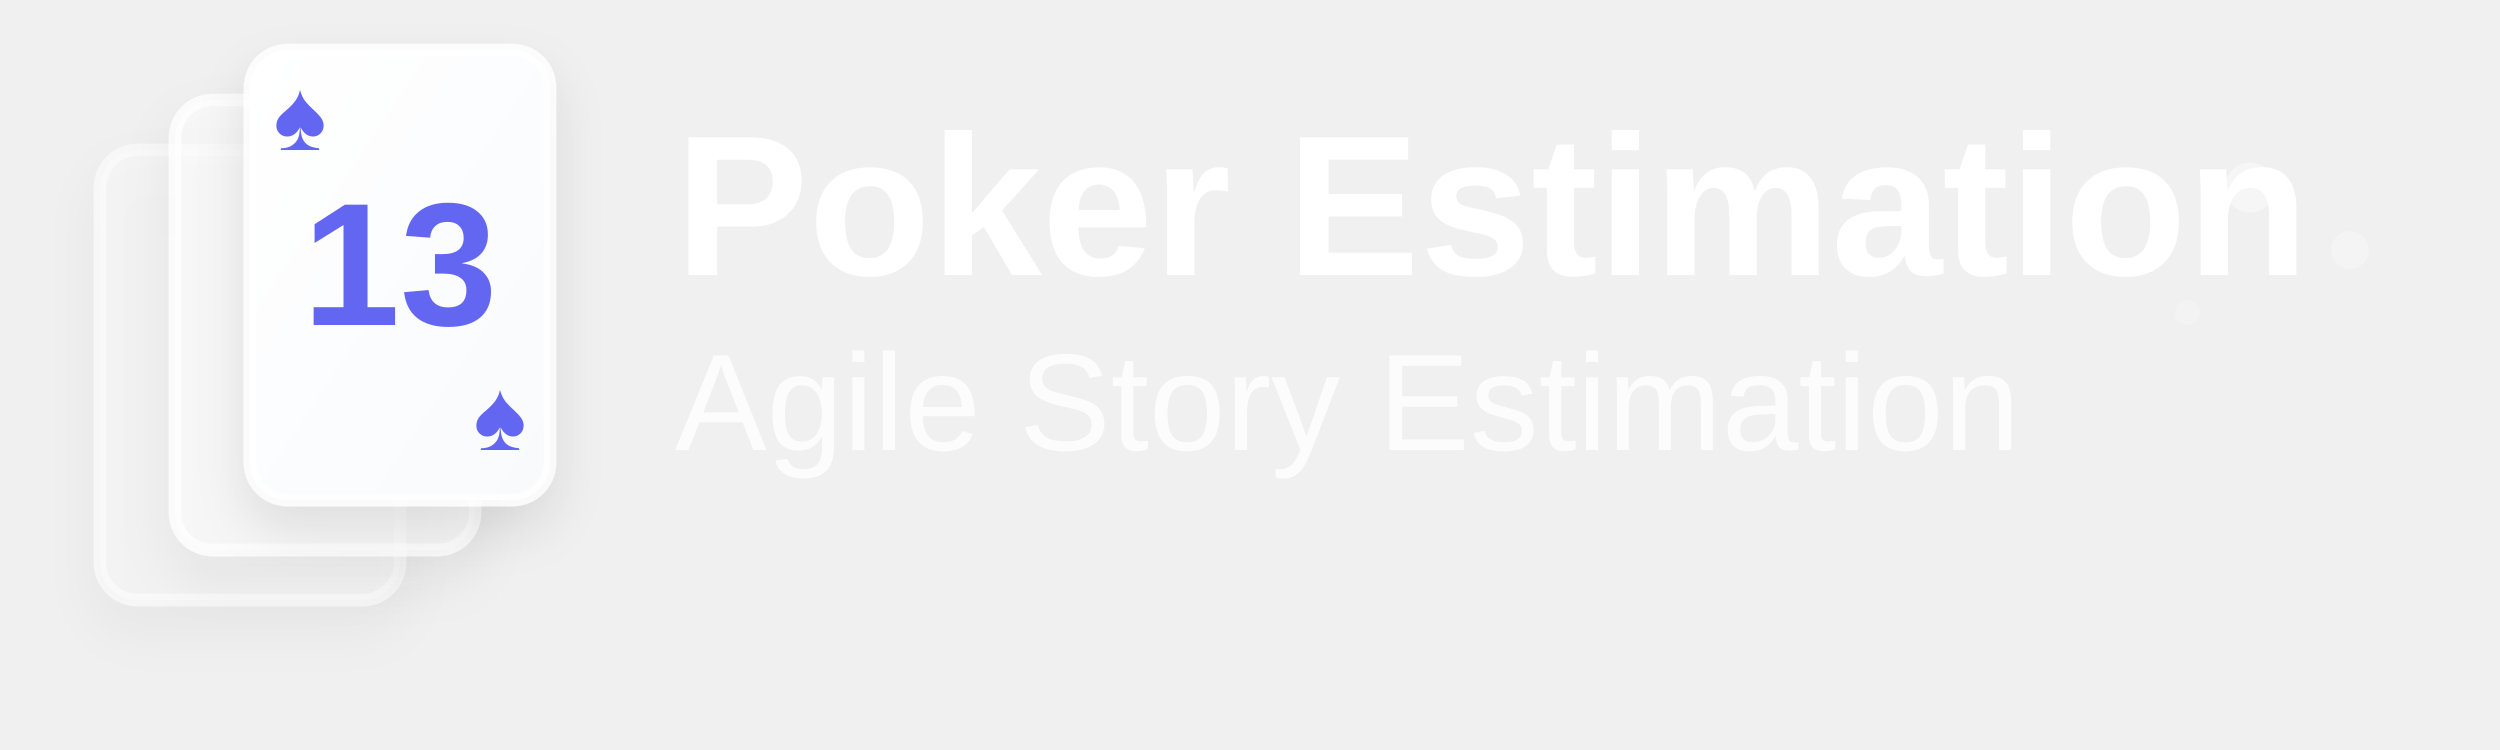
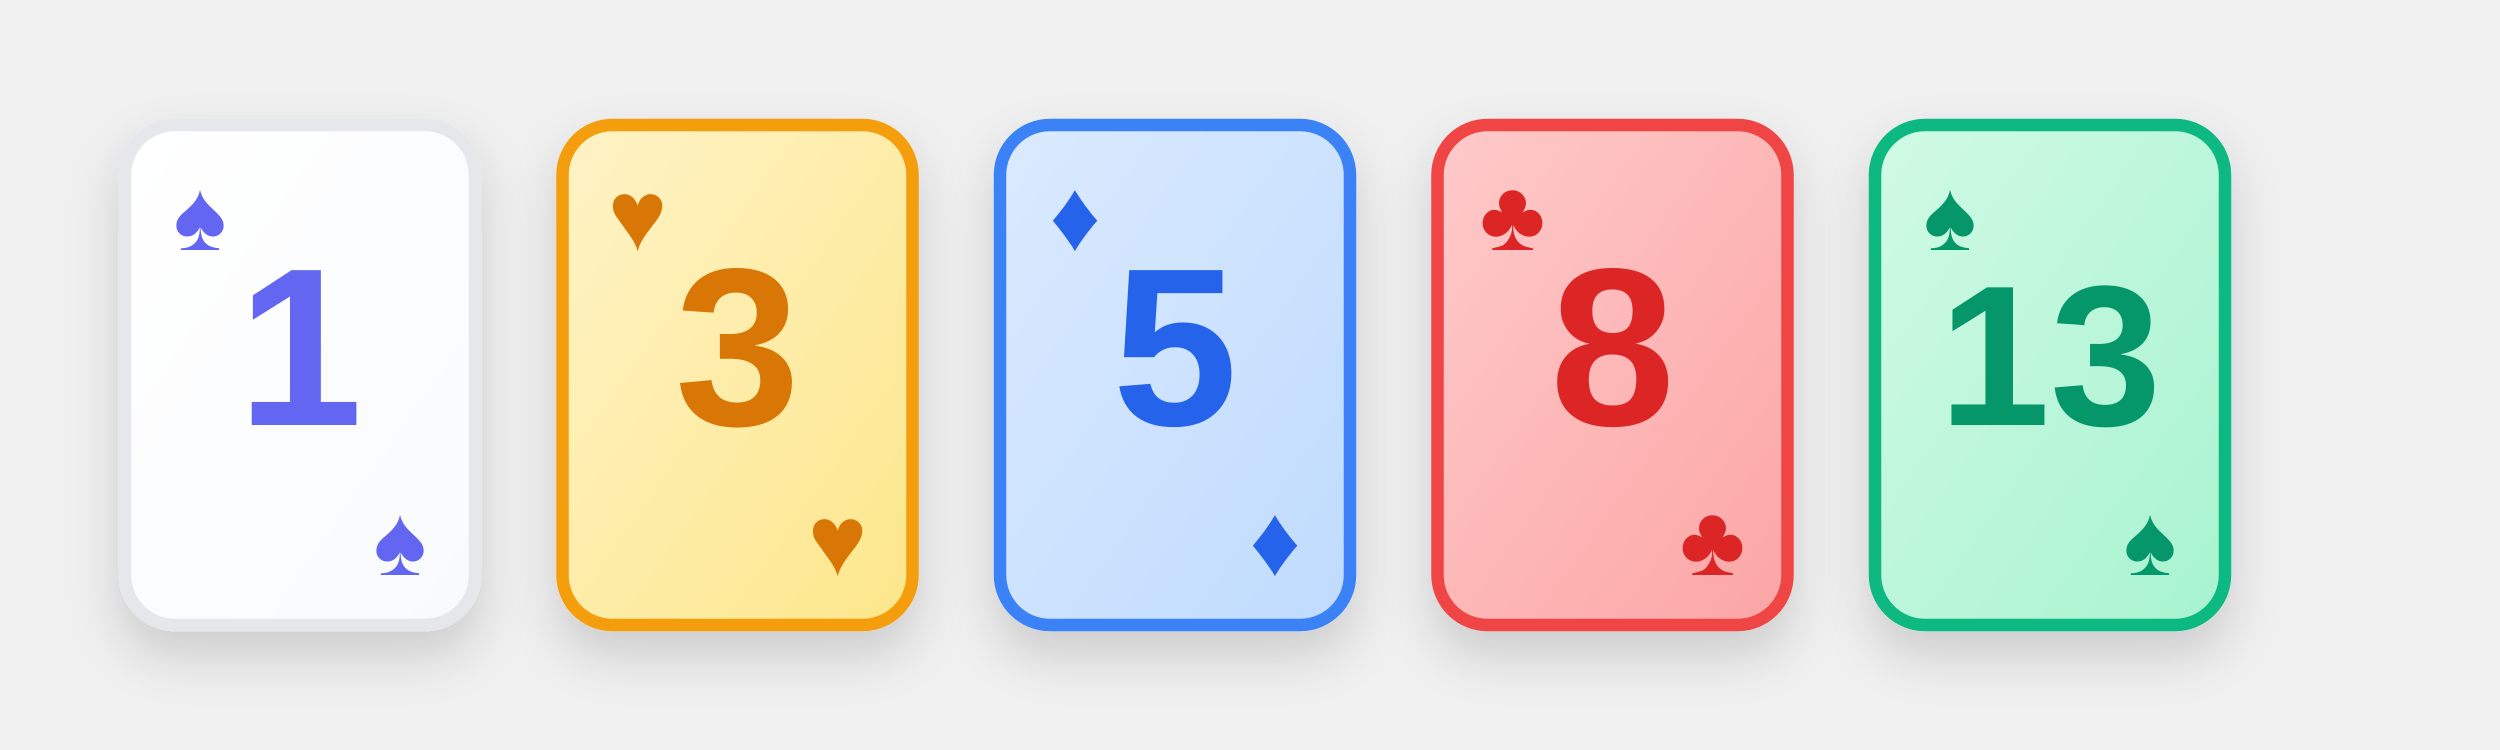
<svg xmlns="http://www.w3.org/2000/svg" width="200" height="60" viewBox="0 0 200 60">
  <defs>
-     <linearGradient id="cardGrad" x1="0%" y1="0%" x2="100%" y2="100%">
+     <linearGradient id="cardGrad1" x1="0%" y1="0%" x2="100%" y2="100%">
      <stop offset="0%" style="stop-color:#ffffff;stop-opacity:1" />
      <stop offset="100%" style="stop-color:#f8fafc;stop-opacity:1" />
    </linearGradient>
+     <linearGradient id="cardGrad2" x1="0%" y1="0%" x2="100%" y2="100%">
+       <stop offset="0%" style="stop-color:#fef3c7;stop-opacity:1" />
+       <stop offset="100%" style="stop-color:#fde68a;stop-opacity:1" />
+     </linearGradient>
+     <linearGradient id="cardGrad3" x1="0%" y1="0%" x2="100%" y2="100%">
+       <stop offset="0%" style="stop-color:#dbeafe;stop-opacity:1" />
+       <stop offset="100%" style="stop-color:#bfdbfe;stop-opacity:1" />
+     </linearGradient>
+     <linearGradient id="cardGrad4" x1="0%" y1="0%" x2="100%" y2="100%">
+       <stop offset="0%" style="stop-color:#fecaca;stop-opacity:1" />
+       <stop offset="100%" style="stop-color:#fca5a5;stop-opacity:1" />
+     </linearGradient>
+     <linearGradient id="cardGrad5" x1="0%" y1="0%" x2="100%" y2="100%">
+       <stop offset="0%" style="stop-color:#d1fae5;stop-opacity:1" />
+       <stop offset="100%" style="stop-color:#a7f3d0;stop-opacity:1" />
+     </linearGradient>
    <filter id="shadow" x="-50%" y="-50%" width="200%" height="200%">
-       <feDropShadow dx="0" dy="2" stdDeviation="2" flood-color="#000000" flood-opacity="0.1" />
+       <feDropShadow dx="0" dy="2" stdDeviation="2" flood-color="#000000" flood-opacity="0.15" />
    </filter>
  </defs>
-   <rect x="8" y="12" width="24" height="36" rx="3" fill="rgba(255,255,255,0.3)" stroke="rgba(255,255,255,0.5)" stroke-width="1" filter="url(#shadow)" />
-   <rect x="14" y="8" width="24" height="36" rx="3" fill="rgba(255,255,255,0.5)" stroke="rgba(255,255,255,0.7)" stroke-width="1" filter="url(#shadow)" />
-   <rect x="20" y="4" width="24" height="36" rx="3" fill="url(#cardGrad)" stroke="rgba(255,255,255,0.8)" stroke-width="1" filter="url(#shadow)" />
-   <text x="32" y="26" text-anchor="middle" fill="#6366f1" font-family="Arial, sans-serif" font-size="14" font-weight="bold">13</text>
-   <text x="24" y="12" text-anchor="middle" fill="#6366f1" font-family="Arial, sans-serif" font-size="8">♠</text>
-   <text x="40" y="36" text-anchor="middle" fill="#6366f1" font-family="Arial, sans-serif" font-size="8">♠</text>
-   <text x="54" y="22" fill="#ffffff" font-family="Arial, sans-serif" font-size="16" font-weight="bold">Poker Estimation</text>
-   <text x="54" y="36" fill="rgba(255,255,255,0.8)" font-family="Arial, sans-serif" font-size="11">Agile Story Estimation</text>
-   <circle cx="180" cy="15" r="2" fill="rgba(255,255,255,0.4)" />
-   <circle cx="188" cy="20" r="1.5" fill="rgba(255,255,255,0.3)" />
-   <circle cx="175" cy="25" r="1" fill="rgba(255,255,255,0.2)" />
+   <rect x="10" y="10" width="28" height="40" rx="4" fill="url(#cardGrad1)" stroke="#e5e7eb" stroke-width="1" filter="url(#shadow)" />
+   <text x="24" y="34" text-anchor="middle" fill="#6366f1" font-family="Arial, sans-serif" font-size="18" font-weight="bold">1</text>
+   <text x="16" y="20" text-anchor="middle" fill="#6366f1" font-family="Arial, sans-serif" font-size="8">♠</text>
+   <text x="32" y="46" text-anchor="middle" fill="#6366f1" font-family="Arial, sans-serif" font-size="8">♠</text>
+   <rect x="45" y="10" width="28" height="40" rx="4" fill="url(#cardGrad2)" stroke="#f59e0b" stroke-width="1" filter="url(#shadow)" />
+   <text x="59" y="34" text-anchor="middle" fill="#d97706" font-family="Arial, sans-serif" font-size="18" font-weight="bold">3</text>
+   <text x="51" y="20" text-anchor="middle" fill="#d97706" font-family="Arial, sans-serif" font-size="8">♥</text>
+   <text x="67" y="46" text-anchor="middle" fill="#d97706" font-family="Arial, sans-serif" font-size="8">♥</text>
+   <rect x="80" y="10" width="28" height="40" rx="4" fill="url(#cardGrad3)" stroke="#3b82f6" stroke-width="1" filter="url(#shadow)" />
+   <text x="94" y="34" text-anchor="middle" fill="#2563eb" font-family="Arial, sans-serif" font-size="18" font-weight="bold">5</text>
+   <text x="86" y="20" text-anchor="middle" fill="#2563eb" font-family="Arial, sans-serif" font-size="8">♦</text>
+   <text x="102" y="46" text-anchor="middle" fill="#2563eb" font-family="Arial, sans-serif" font-size="8">♦</text>
+   <rect x="115" y="10" width="28" height="40" rx="4" fill="url(#cardGrad4)" stroke="#ef4444" stroke-width="1" filter="url(#shadow)" />
+   <text x="129" y="34" text-anchor="middle" fill="#dc2626" font-family="Arial, sans-serif" font-size="18" font-weight="bold">8</text>
+   <text x="121" y="20" text-anchor="middle" fill="#dc2626" font-family="Arial, sans-serif" font-size="8">♣</text>
+   <text x="137" y="46" text-anchor="middle" fill="#dc2626" font-family="Arial, sans-serif" font-size="8">♣</text>
+   <rect x="150" y="10" width="28" height="40" rx="4" fill="url(#cardGrad5)" stroke="#10b981" stroke-width="1" filter="url(#shadow)" />
+   <text x="164" y="34" text-anchor="middle" fill="#059669" font-family="Arial, sans-serif" font-size="16" font-weight="bold">13</text>
+   <text x="156" y="20" text-anchor="middle" fill="#059669" font-family="Arial, sans-serif" font-size="8">♠</text>
+   <text x="172" y="46" text-anchor="middle" fill="#059669" font-family="Arial, sans-serif" font-size="8">♠</text>
</svg>
